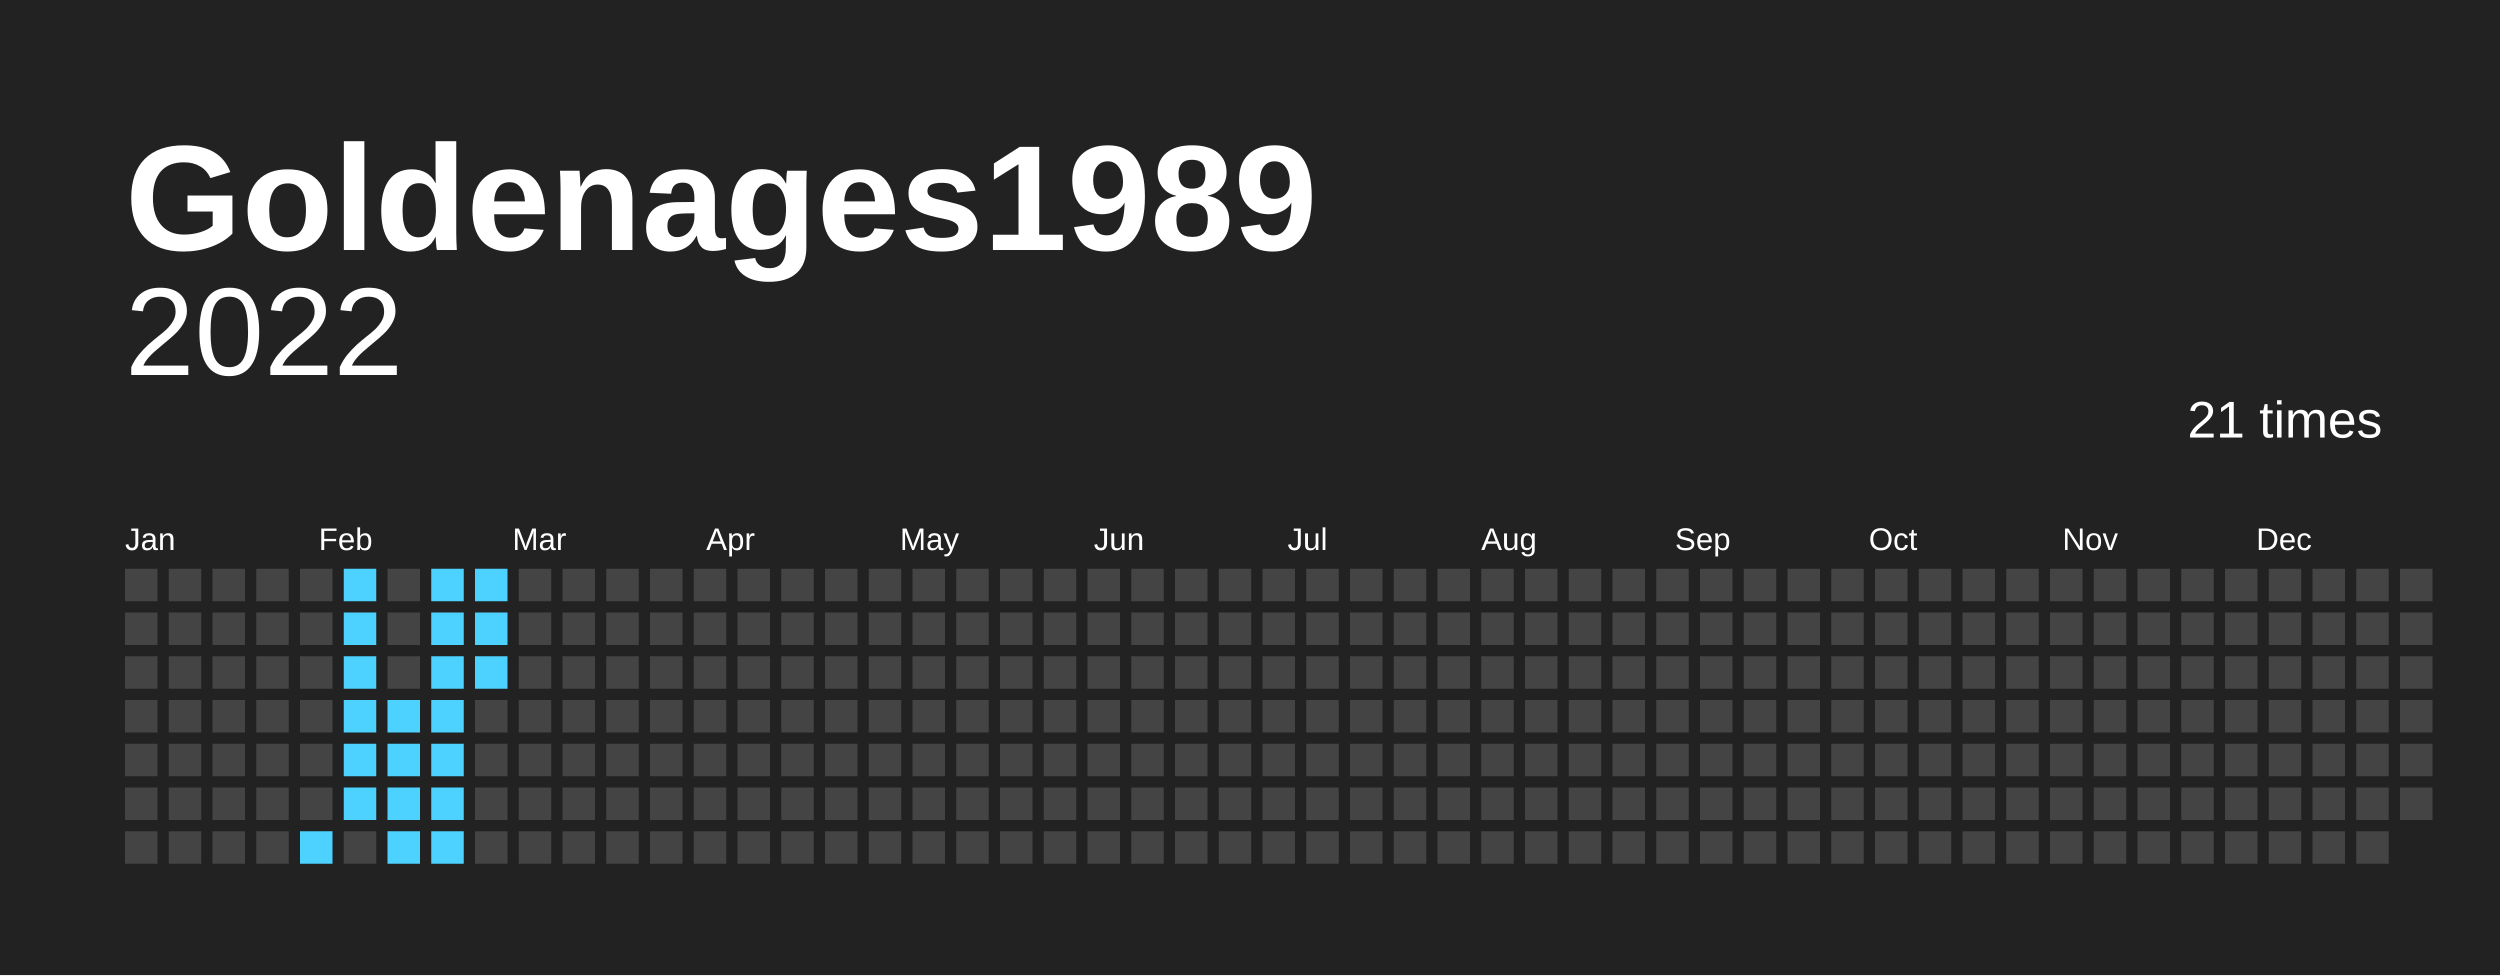
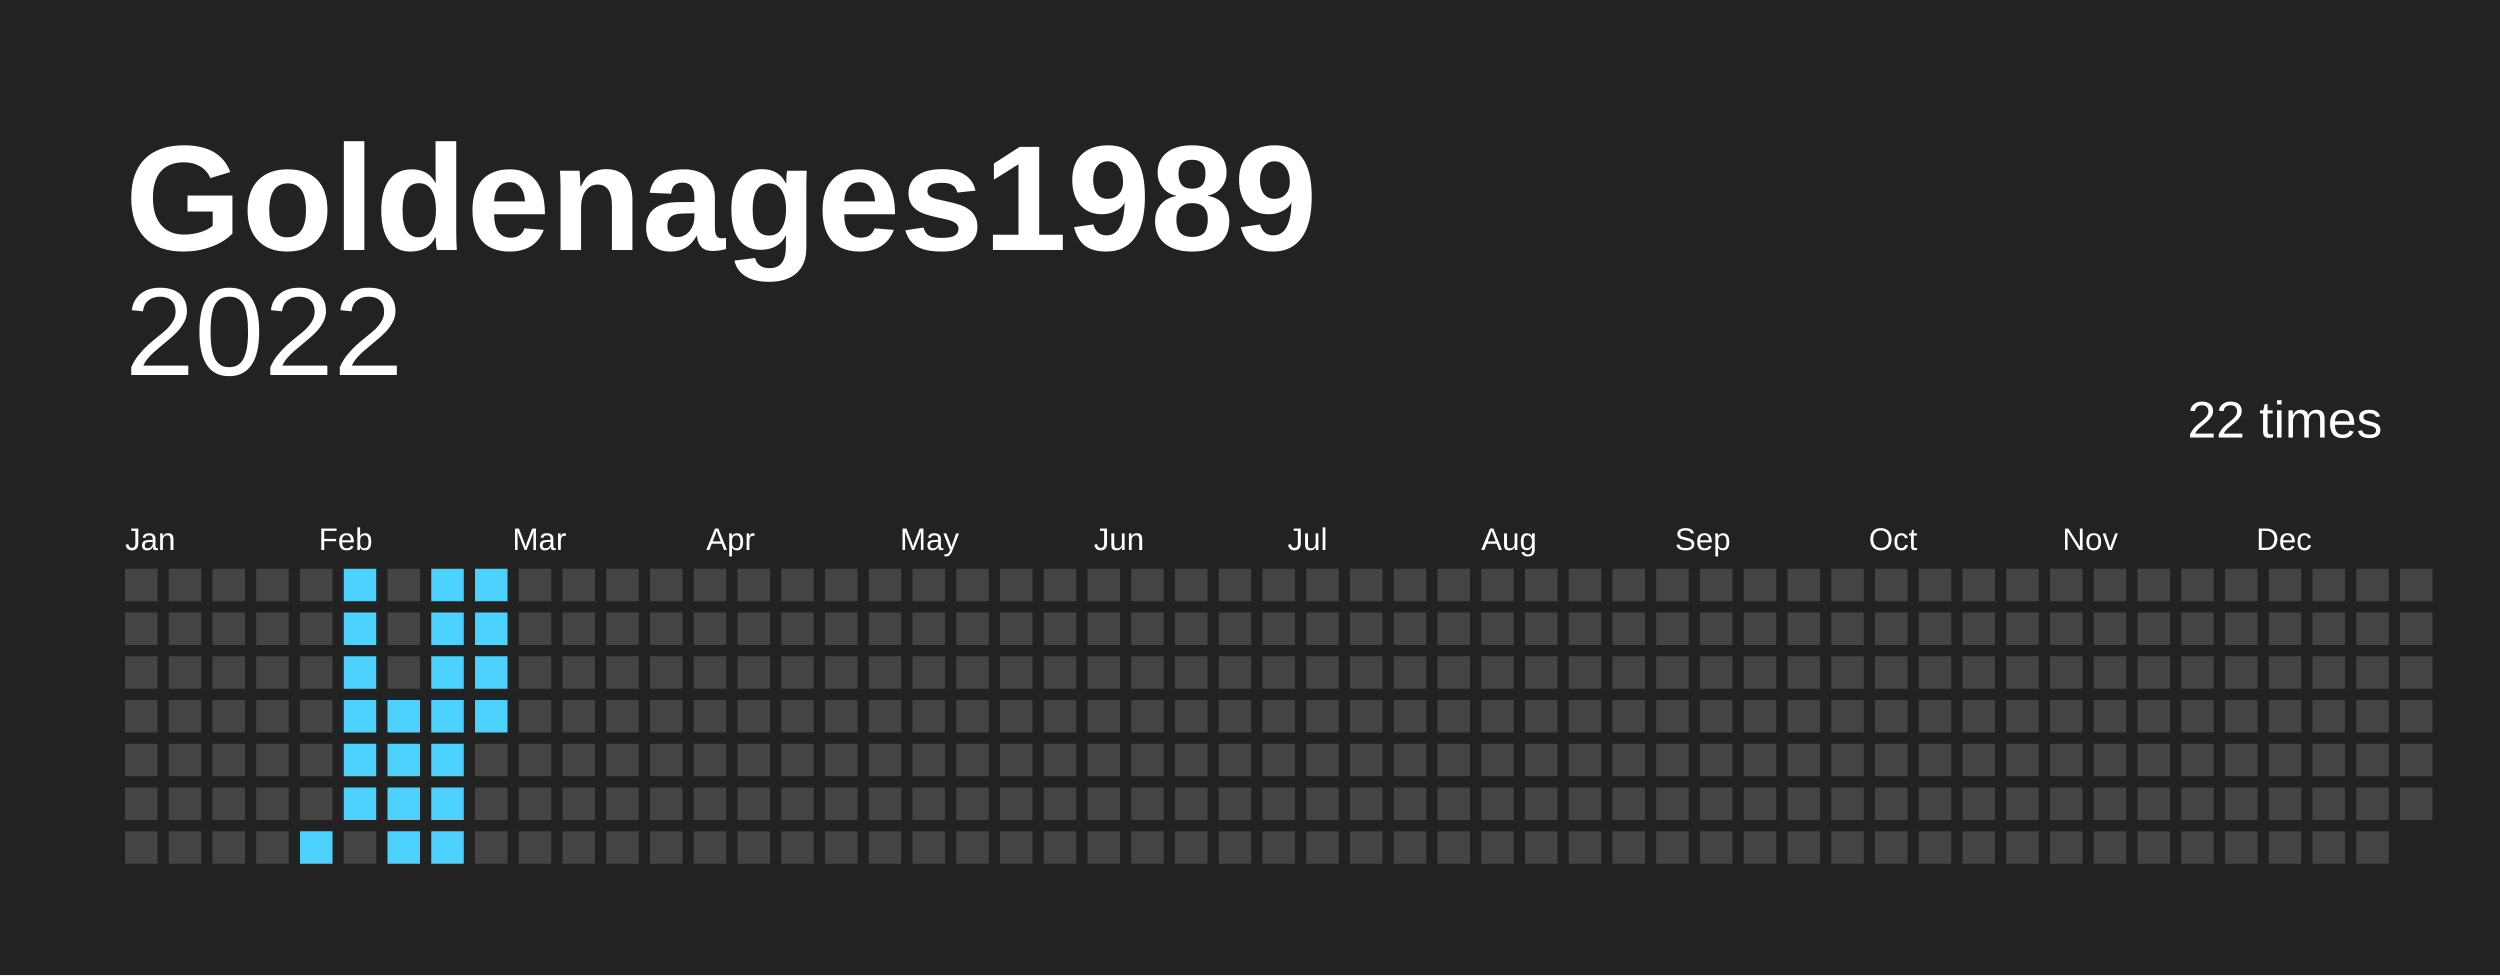
<svg xmlns="http://www.w3.org/2000/svg" baseProfile="full" height="78mm" version="1.1" viewBox="0,0,200,78" width="200mm">
  <defs />
  <rect fill="#222222" height="78" width="200" x="0" y="0" />
  <text fill="#FFFFFF" style="font-size:12px; font-family:Arial; font-weight:bold;" x="10" y="20">Goldenages1989</text>
  <text alignment-baseline="hanging" fill="#FFFFFF" style="font-size:10.0px; font-family:Arial;" x="10" y="30">2022</text>
-   <text alignment-baseline="hanging" fill="#FFFFFF" style="font-size:4.125px; font-family:Arial;" x="175" y="35">21 times</text>
+   <text alignment-baseline="hanging" fill="#FFFFFF" style="font-size:4.125px; font-family:Arial;" x="175" y="35">22 times</text>
  <text fill="#FFFFFF" style="font-size:2.5px; font-family:Arial" x="10.0" y="44">Jan</text>
  <text fill="#FFFFFF" style="font-size:2.5px; font-family:Arial" x="25.5" y="44">Feb</text>
  <text fill="#FFFFFF" style="font-size:2.5px; font-family:Arial" x="41.0" y="44">Mar</text>
  <text fill="#FFFFFF" style="font-size:2.5px; font-family:Arial" x="56.5" y="44">Apr</text>
  <text fill="#FFFFFF" style="font-size:2.5px; font-family:Arial" x="72.0" y="44">May</text>
  <text fill="#FFFFFF" style="font-size:2.5px; font-family:Arial" x="87.5" y="44">Jun</text>
  <text fill="#FFFFFF" style="font-size:2.5px; font-family:Arial" x="103.0" y="44">Jul</text>
  <text fill="#FFFFFF" style="font-size:2.5px; font-family:Arial" x="118.5" y="44">Aug</text>
  <text fill="#FFFFFF" style="font-size:2.5px; font-family:Arial" x="134.0" y="44">Sep</text>
  <text fill="#FFFFFF" style="font-size:2.5px; font-family:Arial" x="149.5" y="44">Oct</text>
  <text fill="#FFFFFF" style="font-size:2.5px; font-family:Arial" x="165.0" y="44">Nov</text>
  <text fill="#FFFFFF" style="font-size:2.5px; font-family:Arial" x="180.5" y="44">Dec</text>
  <rect fill="#444444" height="2.6" width="2.6" x="10.0" y="45.5" />
  <rect fill="#444444" height="2.6" width="2.6" x="10.0" y="49.0" />
  <rect fill="#444444" height="2.6" width="2.6" x="10.0" y="52.5" />
  <rect fill="#444444" height="2.6" width="2.6" x="10.0" y="56.0" />
  <rect fill="#444444" height="2.6" width="2.6" x="10.0" y="59.5" />
  <rect fill="#444444" height="2.6" width="2.6" x="10.0" y="63.0" />
  <rect fill="#444444" height="2.6" width="2.6" x="10.0" y="66.5" />
  <rect fill="#444444" height="2.6" width="2.6" x="13.5" y="45.5" />
  <rect fill="#444444" height="2.6" width="2.6" x="13.5" y="49.0" />
  <rect fill="#444444" height="2.6" width="2.6" x="13.5" y="52.5" />
  <rect fill="#444444" height="2.6" width="2.6" x="13.5" y="56.0" />
  <rect fill="#444444" height="2.6" width="2.6" x="13.5" y="59.5" />
  <rect fill="#444444" height="2.6" width="2.6" x="13.5" y="63.0" />
  <rect fill="#444444" height="2.6" width="2.6" x="13.5" y="66.5" />
  <rect fill="#444444" height="2.6" width="2.6" x="17.0" y="45.5" />
  <rect fill="#444444" height="2.6" width="2.6" x="17.0" y="49.0" />
  <rect fill="#444444" height="2.6" width="2.6" x="17.0" y="52.5" />
  <rect fill="#444444" height="2.6" width="2.6" x="17.0" y="56.0" />
  <rect fill="#444444" height="2.6" width="2.6" x="17.0" y="59.5" />
  <rect fill="#444444" height="2.6" width="2.6" x="17.0" y="63.0" />
  <rect fill="#444444" height="2.6" width="2.6" x="17.0" y="66.5" />
  <rect fill="#444444" height="2.6" width="2.6" x="20.5" y="45.5" />
  <rect fill="#444444" height="2.6" width="2.6" x="20.5" y="49.0" />
  <rect fill="#444444" height="2.6" width="2.6" x="20.5" y="52.5" />
  <rect fill="#444444" height="2.6" width="2.6" x="20.5" y="56.0" />
  <rect fill="#444444" height="2.6" width="2.6" x="20.5" y="59.5" />
  <rect fill="#444444" height="2.6" width="2.6" x="20.5" y="63.0" />
  <rect fill="#444444" height="2.6" width="2.6" x="20.5" y="66.5" />
  <rect fill="#444444" height="2.6" width="2.6" x="24.0" y="45.5" />
  <rect fill="#444444" height="2.6" width="2.6" x="24.0" y="49.0" />
  <rect fill="#444444" height="2.6" width="2.6" x="24.0" y="52.5" />
  <rect fill="#444444" height="2.6" width="2.6" x="24.0" y="56.0" />
  <rect fill="#444444" height="2.6" width="2.6" x="24.0" y="59.5" />
  <rect fill="#444444" height="2.6" width="2.6" x="24.0" y="63.0" />
  <rect fill="#4DD2FF" height="2.6" width="2.6" x="24.0" y="66.5" />
  <rect fill="#4DD2FF" height="2.6" width="2.6" x="27.5" y="45.5" />
  <rect fill="#4DD2FF" height="2.6" width="2.6" x="27.5" y="49.0" />
  <rect fill="#4DD2FF" height="2.6" width="2.6" x="27.5" y="52.5" />
  <rect fill="#4DD2FF" height="2.6" width="2.6" x="27.5" y="56.0" />
  <rect fill="#4DD2FF" height="2.6" width="2.6" x="27.5" y="59.5" />
  <rect fill="#4DD2FF" height="2.6" width="2.6" x="27.5" y="63.0" />
  <rect fill="#444444" height="2.6" width="2.6" x="27.5" y="66.5" />
  <rect fill="#444444" height="2.6" width="2.6" x="31.0" y="45.5" />
  <rect fill="#444444" height="2.6" width="2.6" x="31.0" y="49.0" />
  <rect fill="#444444" height="2.6" width="2.6" x="31.0" y="52.5" />
  <rect fill="#4DD2FF" height="2.6" width="2.6" x="31.0" y="56.0" />
  <rect fill="#4DD2FF" height="2.6" width="2.6" x="31.0" y="59.5" />
  <rect fill="#4DD2FF" height="2.6" width="2.6" x="31.0" y="63.0" />
  <rect fill="#4DD2FF" height="2.6" width="2.6" x="31.0" y="66.5" />
  <rect fill="#4DD2FF" height="2.6" width="2.6" x="34.5" y="45.5" />
  <rect fill="#4DD2FF" height="2.6" width="2.6" x="34.5" y="49.0" />
  <rect fill="#4DD2FF" height="2.6" width="2.6" x="34.5" y="52.5" />
  <rect fill="#4DD2FF" height="2.6" width="2.6" x="34.5" y="56.0" />
  <rect fill="#4DD2FF" height="2.6" width="2.6" x="34.5" y="59.5" />
  <rect fill="#4DD2FF" height="2.6" width="2.6" x="34.5" y="63.0" />
  <rect fill="#4DD2FF" height="2.6" width="2.6" x="34.5" y="66.5" />
  <rect fill="#4DD2FF" height="2.6" width="2.6" x="38.0" y="45.5" />
  <rect fill="#4DD2FF" height="2.6" width="2.6" x="38.0" y="49.0" />
  <rect fill="#4DD2FF" height="2.6" width="2.6" x="38.0" y="52.5" />
-   <rect fill="#444444" height="2.6" width="2.6" x="38.0" y="56.0" />
+   <rect fill="#4DD2FF" height="2.6" width="2.6" x="38.0" y="56.0" />
  <rect fill="#444444" height="2.6" width="2.6" x="38.0" y="59.5" />
  <rect fill="#444444" height="2.6" width="2.6" x="38.0" y="63.0" />
  <rect fill="#444444" height="2.6" width="2.6" x="38.0" y="66.5" />
  <rect fill="#444444" height="2.6" width="2.6" x="41.5" y="45.5" />
  <rect fill="#444444" height="2.6" width="2.6" x="41.5" y="49.0" />
  <rect fill="#444444" height="2.6" width="2.6" x="41.5" y="52.5" />
  <rect fill="#444444" height="2.6" width="2.6" x="41.5" y="56.0" />
  <rect fill="#444444" height="2.6" width="2.6" x="41.5" y="59.5" />
  <rect fill="#444444" height="2.6" width="2.6" x="41.5" y="63.0" />
  <rect fill="#444444" height="2.6" width="2.6" x="41.5" y="66.5" />
  <rect fill="#444444" height="2.6" width="2.6" x="45.0" y="45.5" />
  <rect fill="#444444" height="2.6" width="2.6" x="45.0" y="49.0" />
  <rect fill="#444444" height="2.6" width="2.6" x="45.0" y="52.5" />
  <rect fill="#444444" height="2.6" width="2.6" x="45.0" y="56.0" />
  <rect fill="#444444" height="2.6" width="2.6" x="45.0" y="59.5" />
  <rect fill="#444444" height="2.6" width="2.6" x="45.0" y="63.0" />
  <rect fill="#444444" height="2.6" width="2.6" x="45.0" y="66.5" />
  <rect fill="#444444" height="2.6" width="2.6" x="48.5" y="45.5" />
  <rect fill="#444444" height="2.6" width="2.6" x="48.5" y="49.0" />
  <rect fill="#444444" height="2.6" width="2.6" x="48.5" y="52.5" />
  <rect fill="#444444" height="2.6" width="2.6" x="48.5" y="56.0" />
  <rect fill="#444444" height="2.6" width="2.6" x="48.5" y="59.5" />
  <rect fill="#444444" height="2.6" width="2.6" x="48.5" y="63.0" />
  <rect fill="#444444" height="2.6" width="2.6" x="48.5" y="66.5" />
  <rect fill="#444444" height="2.6" width="2.6" x="52.0" y="45.5" />
  <rect fill="#444444" height="2.6" width="2.6" x="52.0" y="49.0" />
  <rect fill="#444444" height="2.6" width="2.6" x="52.0" y="52.5" />
  <rect fill="#444444" height="2.6" width="2.6" x="52.0" y="56.0" />
  <rect fill="#444444" height="2.6" width="2.6" x="52.0" y="59.5" />
  <rect fill="#444444" height="2.6" width="2.6" x="52.0" y="63.0" />
  <rect fill="#444444" height="2.6" width="2.6" x="52.0" y="66.5" />
  <rect fill="#444444" height="2.6" width="2.6" x="55.5" y="45.5" />
  <rect fill="#444444" height="2.6" width="2.6" x="55.5" y="49.0" />
  <rect fill="#444444" height="2.6" width="2.6" x="55.5" y="52.5" />
  <rect fill="#444444" height="2.6" width="2.6" x="55.5" y="56.0" />
  <rect fill="#444444" height="2.6" width="2.6" x="55.5" y="59.5" />
  <rect fill="#444444" height="2.6" width="2.6" x="55.5" y="63.0" />
  <rect fill="#444444" height="2.6" width="2.6" x="55.5" y="66.5" />
  <rect fill="#444444" height="2.6" width="2.6" x="59.0" y="45.5" />
  <rect fill="#444444" height="2.6" width="2.6" x="59.0" y="49.0" />
  <rect fill="#444444" height="2.6" width="2.6" x="59.0" y="52.5" />
  <rect fill="#444444" height="2.6" width="2.6" x="59.0" y="56.0" />
  <rect fill="#444444" height="2.6" width="2.6" x="59.0" y="59.5" />
  <rect fill="#444444" height="2.6" width="2.6" x="59.0" y="63.0" />
  <rect fill="#444444" height="2.6" width="2.6" x="59.0" y="66.5" />
  <rect fill="#444444" height="2.6" width="2.6" x="62.5" y="45.5" />
  <rect fill="#444444" height="2.6" width="2.6" x="62.5" y="49.0" />
  <rect fill="#444444" height="2.6" width="2.6" x="62.5" y="52.5" />
  <rect fill="#444444" height="2.6" width="2.6" x="62.5" y="56.0" />
  <rect fill="#444444" height="2.6" width="2.6" x="62.5" y="59.5" />
  <rect fill="#444444" height="2.6" width="2.6" x="62.5" y="63.0" />
  <rect fill="#444444" height="2.6" width="2.6" x="62.5" y="66.5" />
  <rect fill="#444444" height="2.6" width="2.6" x="66.0" y="45.5" />
  <rect fill="#444444" height="2.6" width="2.6" x="66.0" y="49.0" />
  <rect fill="#444444" height="2.6" width="2.6" x="66.0" y="52.5" />
  <rect fill="#444444" height="2.6" width="2.6" x="66.0" y="56.0" />
  <rect fill="#444444" height="2.6" width="2.6" x="66.0" y="59.5" />
  <rect fill="#444444" height="2.6" width="2.6" x="66.0" y="63.0" />
  <rect fill="#444444" height="2.6" width="2.6" x="66.0" y="66.5" />
  <rect fill="#444444" height="2.6" width="2.6" x="69.5" y="45.5" />
  <rect fill="#444444" height="2.6" width="2.6" x="69.5" y="49.0" />
  <rect fill="#444444" height="2.6" width="2.6" x="69.5" y="52.5" />
  <rect fill="#444444" height="2.6" width="2.6" x="69.5" y="56.0" />
  <rect fill="#444444" height="2.6" width="2.6" x="69.5" y="59.5" />
  <rect fill="#444444" height="2.6" width="2.6" x="69.5" y="63.0" />
  <rect fill="#444444" height="2.6" width="2.6" x="69.5" y="66.5" />
  <rect fill="#444444" height="2.6" width="2.6" x="73.0" y="45.5" />
  <rect fill="#444444" height="2.6" width="2.6" x="73.0" y="49.0" />
  <rect fill="#444444" height="2.6" width="2.6" x="73.0" y="52.5" />
  <rect fill="#444444" height="2.6" width="2.6" x="73.0" y="56.0" />
  <rect fill="#444444" height="2.6" width="2.6" x="73.0" y="59.5" />
  <rect fill="#444444" height="2.6" width="2.6" x="73.0" y="63.0" />
  <rect fill="#444444" height="2.6" width="2.6" x="73.0" y="66.5" />
  <rect fill="#444444" height="2.6" width="2.6" x="76.5" y="45.5" />
  <rect fill="#444444" height="2.6" width="2.6" x="76.5" y="49.0" />
  <rect fill="#444444" height="2.6" width="2.6" x="76.5" y="52.5" />
  <rect fill="#444444" height="2.6" width="2.6" x="76.5" y="56.0" />
  <rect fill="#444444" height="2.6" width="2.6" x="76.5" y="59.5" />
  <rect fill="#444444" height="2.6" width="2.6" x="76.5" y="63.0" />
  <rect fill="#444444" height="2.6" width="2.6" x="76.5" y="66.5" />
  <rect fill="#444444" height="2.6" width="2.6" x="80.0" y="45.5" />
  <rect fill="#444444" height="2.6" width="2.6" x="80.0" y="49.0" />
  <rect fill="#444444" height="2.6" width="2.6" x="80.0" y="52.5" />
  <rect fill="#444444" height="2.6" width="2.6" x="80.0" y="56.0" />
  <rect fill="#444444" height="2.6" width="2.6" x="80.0" y="59.5" />
  <rect fill="#444444" height="2.6" width="2.6" x="80.0" y="63.0" />
  <rect fill="#444444" height="2.6" width="2.6" x="80.0" y="66.5" />
  <rect fill="#444444" height="2.6" width="2.6" x="83.5" y="45.5" />
  <rect fill="#444444" height="2.6" width="2.6" x="83.5" y="49.0" />
  <rect fill="#444444" height="2.6" width="2.6" x="83.5" y="52.5" />
  <rect fill="#444444" height="2.6" width="2.6" x="83.5" y="56.0" />
  <rect fill="#444444" height="2.6" width="2.6" x="83.5" y="59.5" />
  <rect fill="#444444" height="2.6" width="2.6" x="83.5" y="63.0" />
  <rect fill="#444444" height="2.6" width="2.6" x="83.5" y="66.5" />
  <rect fill="#444444" height="2.6" width="2.6" x="87.0" y="45.5" />
  <rect fill="#444444" height="2.6" width="2.6" x="87.0" y="49.0" />
  <rect fill="#444444" height="2.6" width="2.6" x="87.0" y="52.5" />
  <rect fill="#444444" height="2.6" width="2.6" x="87.0" y="56.0" />
  <rect fill="#444444" height="2.6" width="2.6" x="87.0" y="59.5" />
  <rect fill="#444444" height="2.6" width="2.6" x="87.0" y="63.0" />
  <rect fill="#444444" height="2.6" width="2.6" x="87.0" y="66.5" />
  <rect fill="#444444" height="2.6" width="2.6" x="90.5" y="45.5" />
  <rect fill="#444444" height="2.6" width="2.6" x="90.5" y="49.0" />
  <rect fill="#444444" height="2.6" width="2.6" x="90.5" y="52.5" />
  <rect fill="#444444" height="2.6" width="2.6" x="90.5" y="56.0" />
  <rect fill="#444444" height="2.6" width="2.6" x="90.5" y="59.5" />
  <rect fill="#444444" height="2.6" width="2.6" x="90.5" y="63.0" />
  <rect fill="#444444" height="2.6" width="2.6" x="90.5" y="66.5" />
  <rect fill="#444444" height="2.6" width="2.6" x="94.0" y="45.5" />
  <rect fill="#444444" height="2.6" width="2.6" x="94.0" y="49.0" />
  <rect fill="#444444" height="2.6" width="2.6" x="94.0" y="52.5" />
  <rect fill="#444444" height="2.6" width="2.6" x="94.0" y="56.0" />
  <rect fill="#444444" height="2.6" width="2.6" x="94.0" y="59.5" />
  <rect fill="#444444" height="2.6" width="2.6" x="94.0" y="63.0" />
  <rect fill="#444444" height="2.6" width="2.6" x="94.0" y="66.5" />
  <rect fill="#444444" height="2.6" width="2.6" x="97.5" y="45.5" />
  <rect fill="#444444" height="2.6" width="2.6" x="97.5" y="49.0" />
  <rect fill="#444444" height="2.6" width="2.6" x="97.5" y="52.5" />
  <rect fill="#444444" height="2.6" width="2.6" x="97.5" y="56.0" />
  <rect fill="#444444" height="2.6" width="2.6" x="97.5" y="59.5" />
  <rect fill="#444444" height="2.6" width="2.6" x="97.5" y="63.0" />
  <rect fill="#444444" height="2.6" width="2.6" x="97.5" y="66.5" />
  <rect fill="#444444" height="2.6" width="2.6" x="101.0" y="45.5" />
  <rect fill="#444444" height="2.6" width="2.6" x="101.0" y="49.0" />
  <rect fill="#444444" height="2.6" width="2.6" x="101.0" y="52.5" />
  <rect fill="#444444" height="2.6" width="2.6" x="101.0" y="56.0" />
  <rect fill="#444444" height="2.6" width="2.6" x="101.0" y="59.5" />
  <rect fill="#444444" height="2.6" width="2.6" x="101.0" y="63.0" />
  <rect fill="#444444" height="2.6" width="2.6" x="101.0" y="66.5" />
  <rect fill="#444444" height="2.6" width="2.6" x="104.5" y="45.5" />
  <rect fill="#444444" height="2.6" width="2.6" x="104.5" y="49.0" />
  <rect fill="#444444" height="2.6" width="2.6" x="104.5" y="52.5" />
  <rect fill="#444444" height="2.6" width="2.6" x="104.5" y="56.0" />
  <rect fill="#444444" height="2.6" width="2.6" x="104.5" y="59.5" />
  <rect fill="#444444" height="2.6" width="2.6" x="104.5" y="63.0" />
  <rect fill="#444444" height="2.6" width="2.6" x="104.5" y="66.5" />
  <rect fill="#444444" height="2.6" width="2.6" x="108.0" y="45.5" />
  <rect fill="#444444" height="2.6" width="2.6" x="108.0" y="49.0" />
  <rect fill="#444444" height="2.6" width="2.6" x="108.0" y="52.5" />
  <rect fill="#444444" height="2.6" width="2.6" x="108.0" y="56.0" />
  <rect fill="#444444" height="2.6" width="2.6" x="108.0" y="59.5" />
  <rect fill="#444444" height="2.6" width="2.6" x="108.0" y="63.0" />
  <rect fill="#444444" height="2.6" width="2.6" x="108.0" y="66.5" />
  <rect fill="#444444" height="2.6" width="2.6" x="111.5" y="45.5" />
  <rect fill="#444444" height="2.6" width="2.6" x="111.5" y="49.0" />
  <rect fill="#444444" height="2.6" width="2.6" x="111.5" y="52.5" />
  <rect fill="#444444" height="2.6" width="2.6" x="111.5" y="56.0" />
  <rect fill="#444444" height="2.6" width="2.6" x="111.5" y="59.5" />
  <rect fill="#444444" height="2.6" width="2.6" x="111.5" y="63.0" />
  <rect fill="#444444" height="2.6" width="2.6" x="111.5" y="66.5" />
  <rect fill="#444444" height="2.6" width="2.6" x="115.0" y="45.5" />
  <rect fill="#444444" height="2.6" width="2.6" x="115.0" y="49.0" />
  <rect fill="#444444" height="2.6" width="2.6" x="115.0" y="52.5" />
  <rect fill="#444444" height="2.6" width="2.6" x="115.0" y="56.0" />
  <rect fill="#444444" height="2.6" width="2.6" x="115.0" y="59.5" />
  <rect fill="#444444" height="2.6" width="2.6" x="115.0" y="63.0" />
  <rect fill="#444444" height="2.6" width="2.6" x="115.0" y="66.5" />
  <rect fill="#444444" height="2.6" width="2.6" x="118.5" y="45.5" />
  <rect fill="#444444" height="2.6" width="2.6" x="118.5" y="49.0" />
  <rect fill="#444444" height="2.6" width="2.6" x="118.5" y="52.5" />
  <rect fill="#444444" height="2.6" width="2.6" x="118.5" y="56.0" />
  <rect fill="#444444" height="2.6" width="2.6" x="118.5" y="59.5" />
  <rect fill="#444444" height="2.6" width="2.6" x="118.5" y="63.0" />
  <rect fill="#444444" height="2.6" width="2.6" x="118.5" y="66.5" />
  <rect fill="#444444" height="2.6" width="2.6" x="122.0" y="45.5" />
  <rect fill="#444444" height="2.6" width="2.6" x="122.0" y="49.0" />
  <rect fill="#444444" height="2.6" width="2.6" x="122.0" y="52.5" />
  <rect fill="#444444" height="2.6" width="2.6" x="122.0" y="56.0" />
  <rect fill="#444444" height="2.6" width="2.6" x="122.0" y="59.5" />
  <rect fill="#444444" height="2.6" width="2.6" x="122.0" y="63.0" />
  <rect fill="#444444" height="2.6" width="2.6" x="122.0" y="66.5" />
  <rect fill="#444444" height="2.6" width="2.6" x="125.5" y="45.5" />
  <rect fill="#444444" height="2.6" width="2.6" x="125.5" y="49.0" />
  <rect fill="#444444" height="2.6" width="2.6" x="125.5" y="52.5" />
  <rect fill="#444444" height="2.6" width="2.6" x="125.5" y="56.0" />
  <rect fill="#444444" height="2.6" width="2.6" x="125.5" y="59.5" />
  <rect fill="#444444" height="2.6" width="2.6" x="125.5" y="63.0" />
  <rect fill="#444444" height="2.6" width="2.6" x="125.5" y="66.5" />
  <rect fill="#444444" height="2.6" width="2.6" x="129.0" y="45.5" />
  <rect fill="#444444" height="2.6" width="2.6" x="129.0" y="49.0" />
  <rect fill="#444444" height="2.6" width="2.6" x="129.0" y="52.5" />
  <rect fill="#444444" height="2.6" width="2.6" x="129.0" y="56.0" />
  <rect fill="#444444" height="2.6" width="2.6" x="129.0" y="59.5" />
  <rect fill="#444444" height="2.6" width="2.6" x="129.0" y="63.0" />
  <rect fill="#444444" height="2.6" width="2.6" x="129.0" y="66.5" />
  <rect fill="#444444" height="2.6" width="2.6" x="132.5" y="45.5" />
  <rect fill="#444444" height="2.6" width="2.6" x="132.5" y="49.0" />
  <rect fill="#444444" height="2.6" width="2.6" x="132.5" y="52.5" />
  <rect fill="#444444" height="2.6" width="2.6" x="132.5" y="56.0" />
  <rect fill="#444444" height="2.6" width="2.6" x="132.5" y="59.5" />
  <rect fill="#444444" height="2.6" width="2.6" x="132.5" y="63.0" />
  <rect fill="#444444" height="2.6" width="2.6" x="132.5" y="66.5" />
  <rect fill="#444444" height="2.6" width="2.6" x="136.0" y="45.5" />
  <rect fill="#444444" height="2.6" width="2.6" x="136.0" y="49.0" />
  <rect fill="#444444" height="2.6" width="2.6" x="136.0" y="52.5" />
  <rect fill="#444444" height="2.6" width="2.6" x="136.0" y="56.0" />
  <rect fill="#444444" height="2.6" width="2.6" x="136.0" y="59.5" />
  <rect fill="#444444" height="2.6" width="2.6" x="136.0" y="63.0" />
  <rect fill="#444444" height="2.6" width="2.6" x="136.0" y="66.5" />
  <rect fill="#444444" height="2.6" width="2.6" x="139.5" y="45.5" />
  <rect fill="#444444" height="2.6" width="2.6" x="139.5" y="49.0" />
  <rect fill="#444444" height="2.6" width="2.6" x="139.5" y="52.5" />
  <rect fill="#444444" height="2.6" width="2.6" x="139.5" y="56.0" />
  <rect fill="#444444" height="2.6" width="2.6" x="139.5" y="59.5" />
  <rect fill="#444444" height="2.6" width="2.6" x="139.5" y="63.0" />
  <rect fill="#444444" height="2.6" width="2.6" x="139.5" y="66.5" />
  <rect fill="#444444" height="2.6" width="2.6" x="143.0" y="45.5" />
  <rect fill="#444444" height="2.6" width="2.6" x="143.0" y="49.0" />
  <rect fill="#444444" height="2.6" width="2.6" x="143.0" y="52.5" />
  <rect fill="#444444" height="2.6" width="2.6" x="143.0" y="56.0" />
  <rect fill="#444444" height="2.6" width="2.6" x="143.0" y="59.5" />
  <rect fill="#444444" height="2.6" width="2.6" x="143.0" y="63.0" />
  <rect fill="#444444" height="2.6" width="2.6" x="143.0" y="66.5" />
  <rect fill="#444444" height="2.6" width="2.6" x="146.5" y="45.5" />
  <rect fill="#444444" height="2.6" width="2.6" x="146.5" y="49.0" />
  <rect fill="#444444" height="2.6" width="2.6" x="146.5" y="52.5" />
  <rect fill="#444444" height="2.6" width="2.6" x="146.5" y="56.0" />
  <rect fill="#444444" height="2.6" width="2.6" x="146.5" y="59.5" />
  <rect fill="#444444" height="2.6" width="2.6" x="146.5" y="63.0" />
  <rect fill="#444444" height="2.6" width="2.6" x="146.5" y="66.5" />
  <rect fill="#444444" height="2.6" width="2.6" x="150.0" y="45.5" />
  <rect fill="#444444" height="2.6" width="2.6" x="150.0" y="49.0" />
  <rect fill="#444444" height="2.6" width="2.6" x="150.0" y="52.5" />
  <rect fill="#444444" height="2.6" width="2.6" x="150.0" y="56.0" />
  <rect fill="#444444" height="2.6" width="2.6" x="150.0" y="59.5" />
  <rect fill="#444444" height="2.6" width="2.6" x="150.0" y="63.0" />
  <rect fill="#444444" height="2.6" width="2.6" x="150.0" y="66.5" />
  <rect fill="#444444" height="2.6" width="2.6" x="153.5" y="45.5" />
  <rect fill="#444444" height="2.6" width="2.6" x="153.5" y="49.0" />
  <rect fill="#444444" height="2.6" width="2.6" x="153.5" y="52.5" />
  <rect fill="#444444" height="2.6" width="2.6" x="153.5" y="56.0" />
  <rect fill="#444444" height="2.6" width="2.6" x="153.5" y="59.5" />
  <rect fill="#444444" height="2.6" width="2.6" x="153.5" y="63.0" />
  <rect fill="#444444" height="2.6" width="2.6" x="153.5" y="66.5" />
  <rect fill="#444444" height="2.6" width="2.6" x="157.0" y="45.5" />
  <rect fill="#444444" height="2.6" width="2.6" x="157.0" y="49.0" />
  <rect fill="#444444" height="2.6" width="2.6" x="157.0" y="52.5" />
  <rect fill="#444444" height="2.6" width="2.6" x="157.0" y="56.0" />
  <rect fill="#444444" height="2.6" width="2.6" x="157.0" y="59.5" />
  <rect fill="#444444" height="2.6" width="2.6" x="157.0" y="63.0" />
  <rect fill="#444444" height="2.6" width="2.6" x="157.0" y="66.5" />
  <rect fill="#444444" height="2.6" width="2.6" x="160.5" y="45.5" />
  <rect fill="#444444" height="2.6" width="2.6" x="160.5" y="49.0" />
  <rect fill="#444444" height="2.6" width="2.6" x="160.5" y="52.5" />
  <rect fill="#444444" height="2.6" width="2.6" x="160.5" y="56.0" />
  <rect fill="#444444" height="2.6" width="2.6" x="160.5" y="59.5" />
  <rect fill="#444444" height="2.6" width="2.6" x="160.5" y="63.0" />
  <rect fill="#444444" height="2.6" width="2.6" x="160.5" y="66.5" />
  <rect fill="#444444" height="2.6" width="2.6" x="164.0" y="45.5" />
  <rect fill="#444444" height="2.6" width="2.6" x="164.0" y="49.0" />
  <rect fill="#444444" height="2.6" width="2.6" x="164.0" y="52.5" />
  <rect fill="#444444" height="2.6" width="2.6" x="164.0" y="56.0" />
  <rect fill="#444444" height="2.6" width="2.6" x="164.0" y="59.5" />
  <rect fill="#444444" height="2.6" width="2.6" x="164.0" y="63.0" />
  <rect fill="#444444" height="2.6" width="2.6" x="164.0" y="66.5" />
  <rect fill="#444444" height="2.6" width="2.6" x="167.5" y="45.5" />
  <rect fill="#444444" height="2.6" width="2.6" x="167.5" y="49.0" />
  <rect fill="#444444" height="2.6" width="2.6" x="167.5" y="52.5" />
  <rect fill="#444444" height="2.6" width="2.6" x="167.5" y="56.0" />
  <rect fill="#444444" height="2.6" width="2.6" x="167.5" y="59.5" />
  <rect fill="#444444" height="2.6" width="2.6" x="167.5" y="63.0" />
  <rect fill="#444444" height="2.6" width="2.6" x="167.5" y="66.5" />
  <rect fill="#444444" height="2.6" width="2.6" x="171.0" y="45.5" />
  <rect fill="#444444" height="2.6" width="2.6" x="171.0" y="49.0" />
  <rect fill="#444444" height="2.6" width="2.6" x="171.0" y="52.5" />
  <rect fill="#444444" height="2.6" width="2.6" x="171.0" y="56.0" />
  <rect fill="#444444" height="2.6" width="2.6" x="171.0" y="59.5" />
  <rect fill="#444444" height="2.6" width="2.6" x="171.0" y="63.0" />
  <rect fill="#444444" height="2.6" width="2.6" x="171.0" y="66.5" />
  <rect fill="#444444" height="2.6" width="2.6" x="174.5" y="45.5" />
  <rect fill="#444444" height="2.6" width="2.6" x="174.5" y="49.0" />
  <rect fill="#444444" height="2.6" width="2.6" x="174.5" y="52.5" />
  <rect fill="#444444" height="2.6" width="2.6" x="174.5" y="56.0" />
  <rect fill="#444444" height="2.6" width="2.6" x="174.5" y="59.5" />
  <rect fill="#444444" height="2.6" width="2.6" x="174.5" y="63.0" />
  <rect fill="#444444" height="2.6" width="2.6" x="174.5" y="66.5" />
  <rect fill="#444444" height="2.6" width="2.6" x="178.0" y="45.5" />
  <rect fill="#444444" height="2.6" width="2.6" x="178.0" y="49.0" />
  <rect fill="#444444" height="2.6" width="2.6" x="178.0" y="52.5" />
  <rect fill="#444444" height="2.6" width="2.6" x="178.0" y="56.0" />
  <rect fill="#444444" height="2.6" width="2.6" x="178.0" y="59.5" />
  <rect fill="#444444" height="2.6" width="2.6" x="178.0" y="63.0" />
  <rect fill="#444444" height="2.6" width="2.6" x="178.0" y="66.5" />
  <rect fill="#444444" height="2.6" width="2.6" x="181.5" y="45.5" />
  <rect fill="#444444" height="2.6" width="2.6" x="181.5" y="49.0" />
  <rect fill="#444444" height="2.6" width="2.6" x="181.5" y="52.5" />
  <rect fill="#444444" height="2.6" width="2.6" x="181.5" y="56.0" />
  <rect fill="#444444" height="2.6" width="2.6" x="181.5" y="59.5" />
  <rect fill="#444444" height="2.6" width="2.6" x="181.5" y="63.0" />
  <rect fill="#444444" height="2.6" width="2.6" x="181.5" y="66.5" />
  <rect fill="#444444" height="2.6" width="2.6" x="185.0" y="45.5" />
  <rect fill="#444444" height="2.6" width="2.6" x="185.0" y="49.0" />
  <rect fill="#444444" height="2.6" width="2.6" x="185.0" y="52.5" />
  <rect fill="#444444" height="2.6" width="2.6" x="185.0" y="56.0" />
  <rect fill="#444444" height="2.6" width="2.6" x="185.0" y="59.5" />
  <rect fill="#444444" height="2.6" width="2.6" x="185.0" y="63.0" />
  <rect fill="#444444" height="2.6" width="2.6" x="185.0" y="66.5" />
  <rect fill="#444444" height="2.6" width="2.6" x="188.5" y="45.5" />
  <rect fill="#444444" height="2.6" width="2.6" x="188.5" y="49.0" />
  <rect fill="#444444" height="2.6" width="2.6" x="188.5" y="52.5" />
  <rect fill="#444444" height="2.6" width="2.6" x="188.5" y="56.0" />
  <rect fill="#444444" height="2.6" width="2.6" x="188.5" y="59.5" />
  <rect fill="#444444" height="2.6" width="2.6" x="188.5" y="63.0" />
  <rect fill="#444444" height="2.6" width="2.6" x="188.5" y="66.5" />
  <rect fill="#444444" height="2.6" width="2.6" x="192.0" y="45.5" />
  <rect fill="#444444" height="2.6" width="2.6" x="192.0" y="49.0" />
  <rect fill="#444444" height="2.6" width="2.6" x="192.0" y="52.5" />
  <rect fill="#444444" height="2.6" width="2.6" x="192.0" y="56.0" />
  <rect fill="#444444" height="2.6" width="2.6" x="192.0" y="59.5" />
  <rect fill="#444444" height="2.6" width="2.6" x="192.0" y="63.0" />
</svg>
